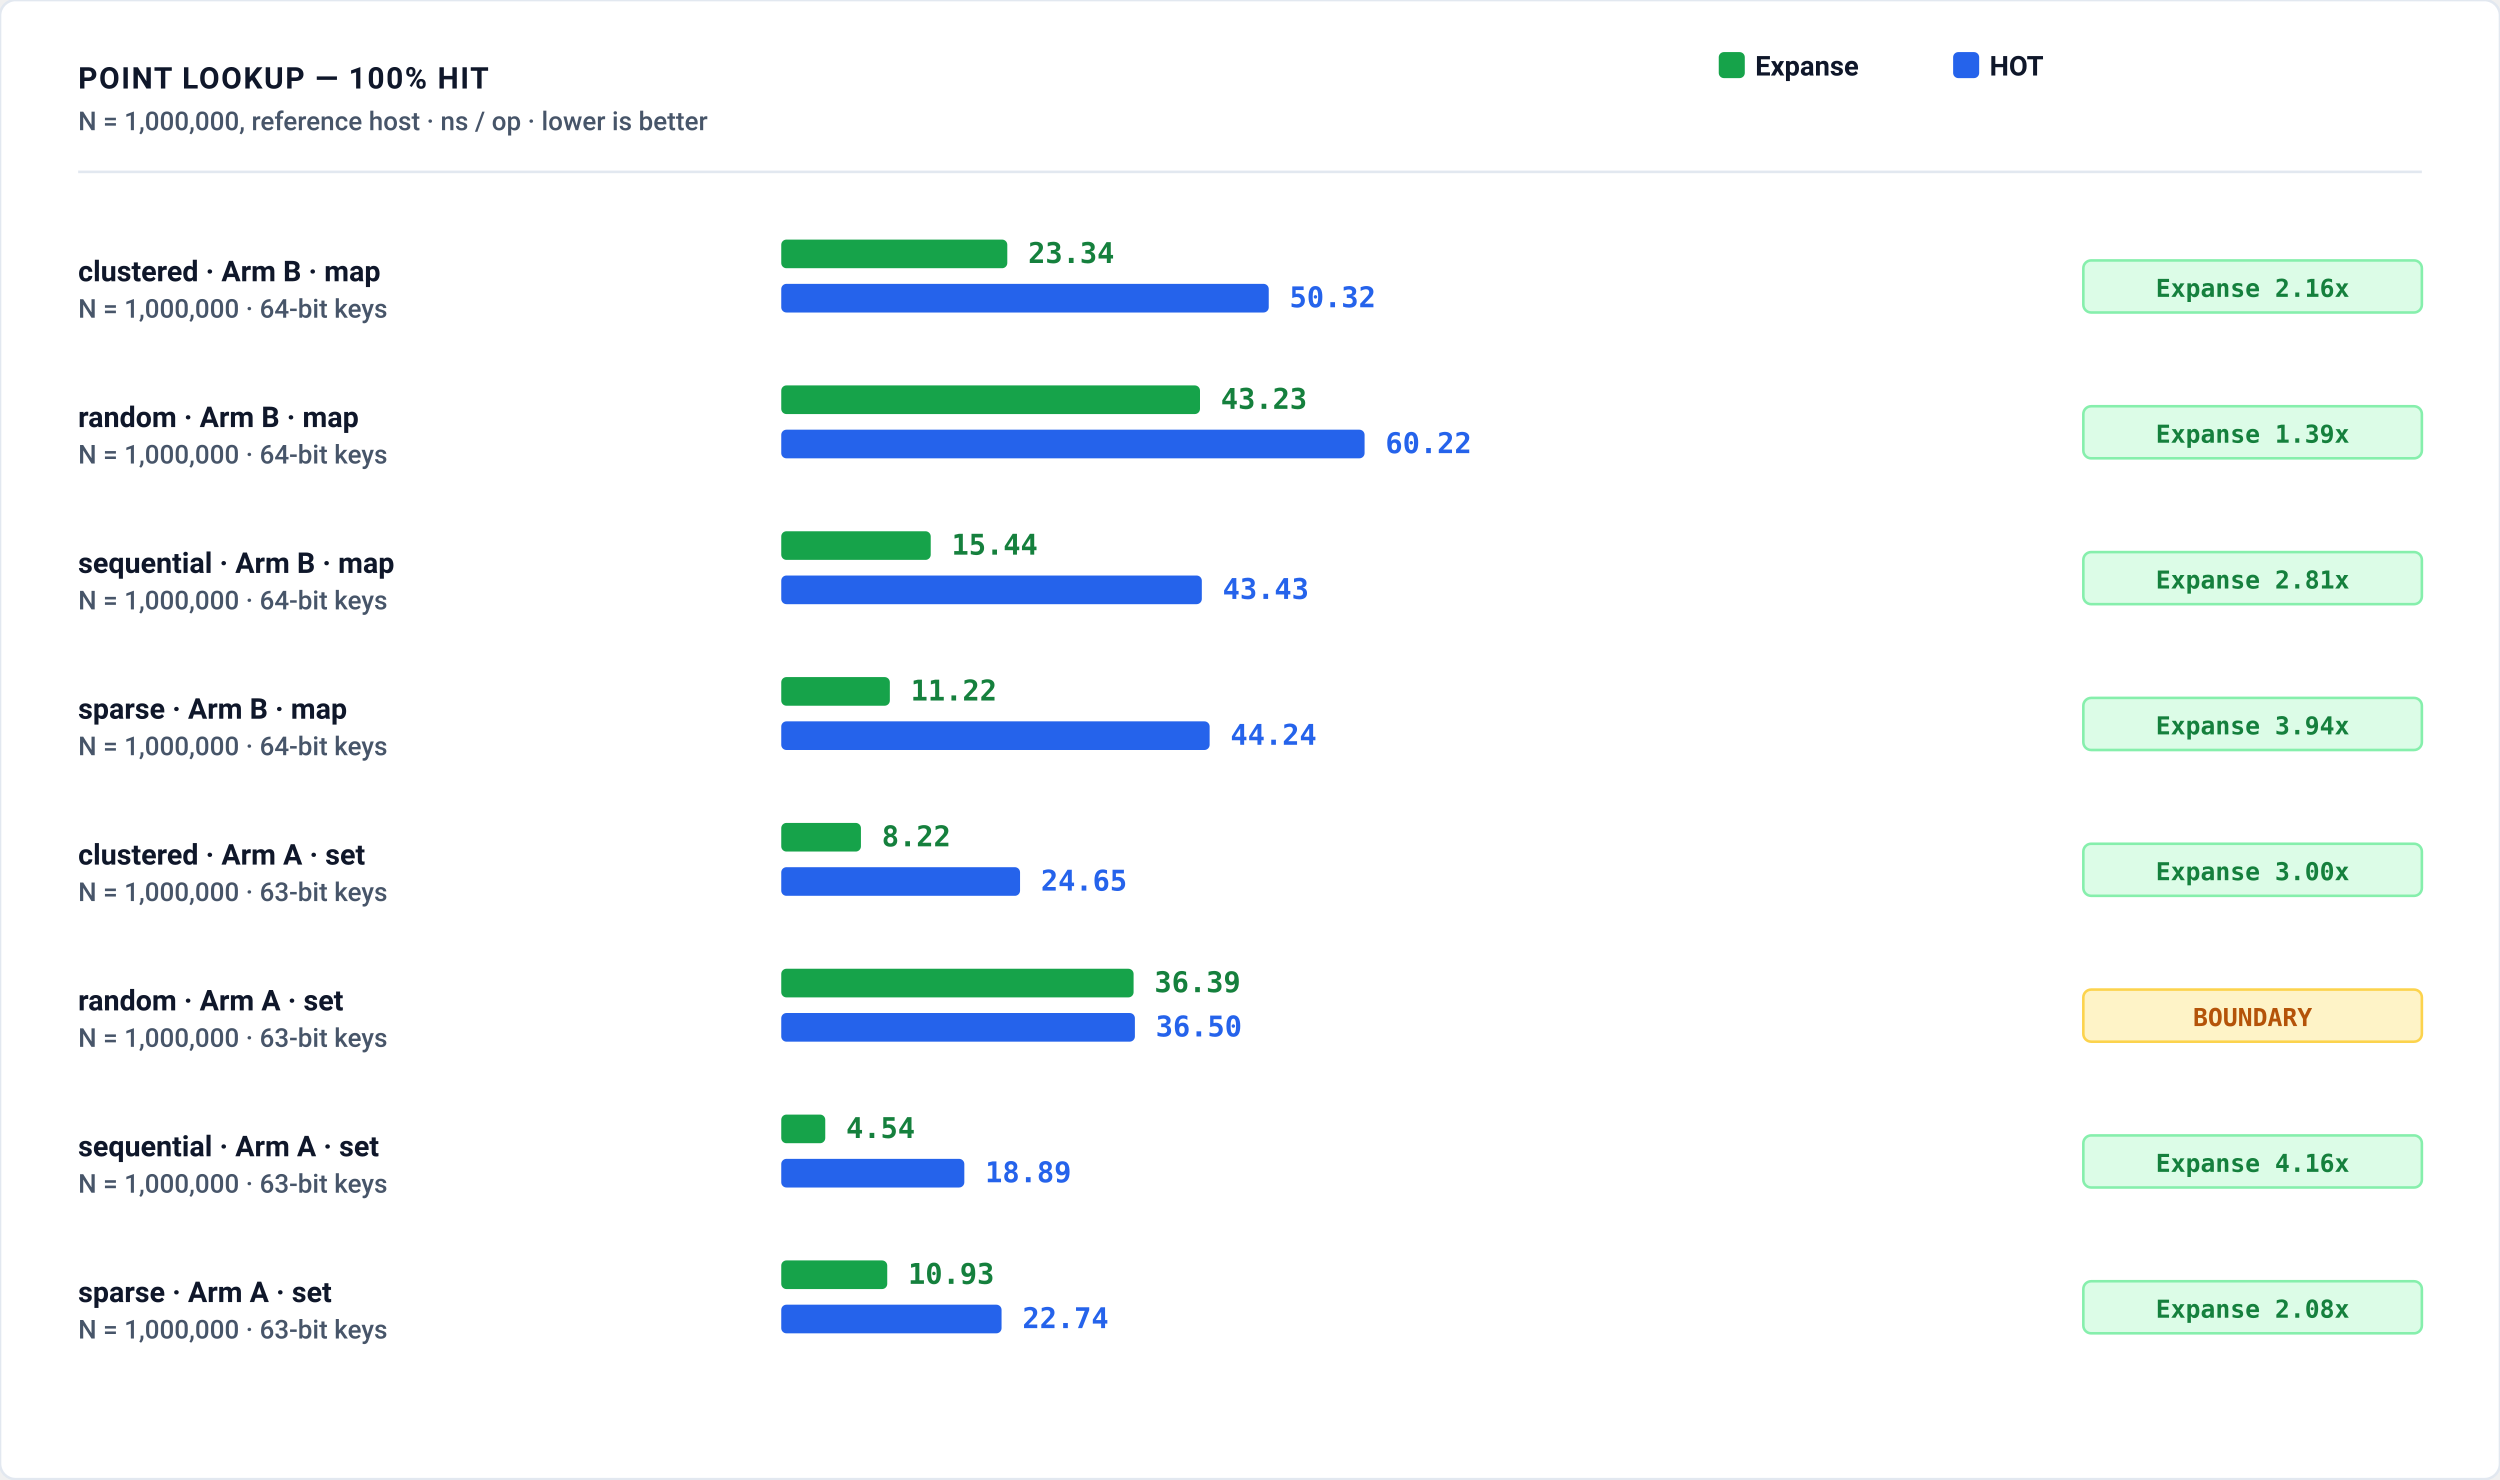
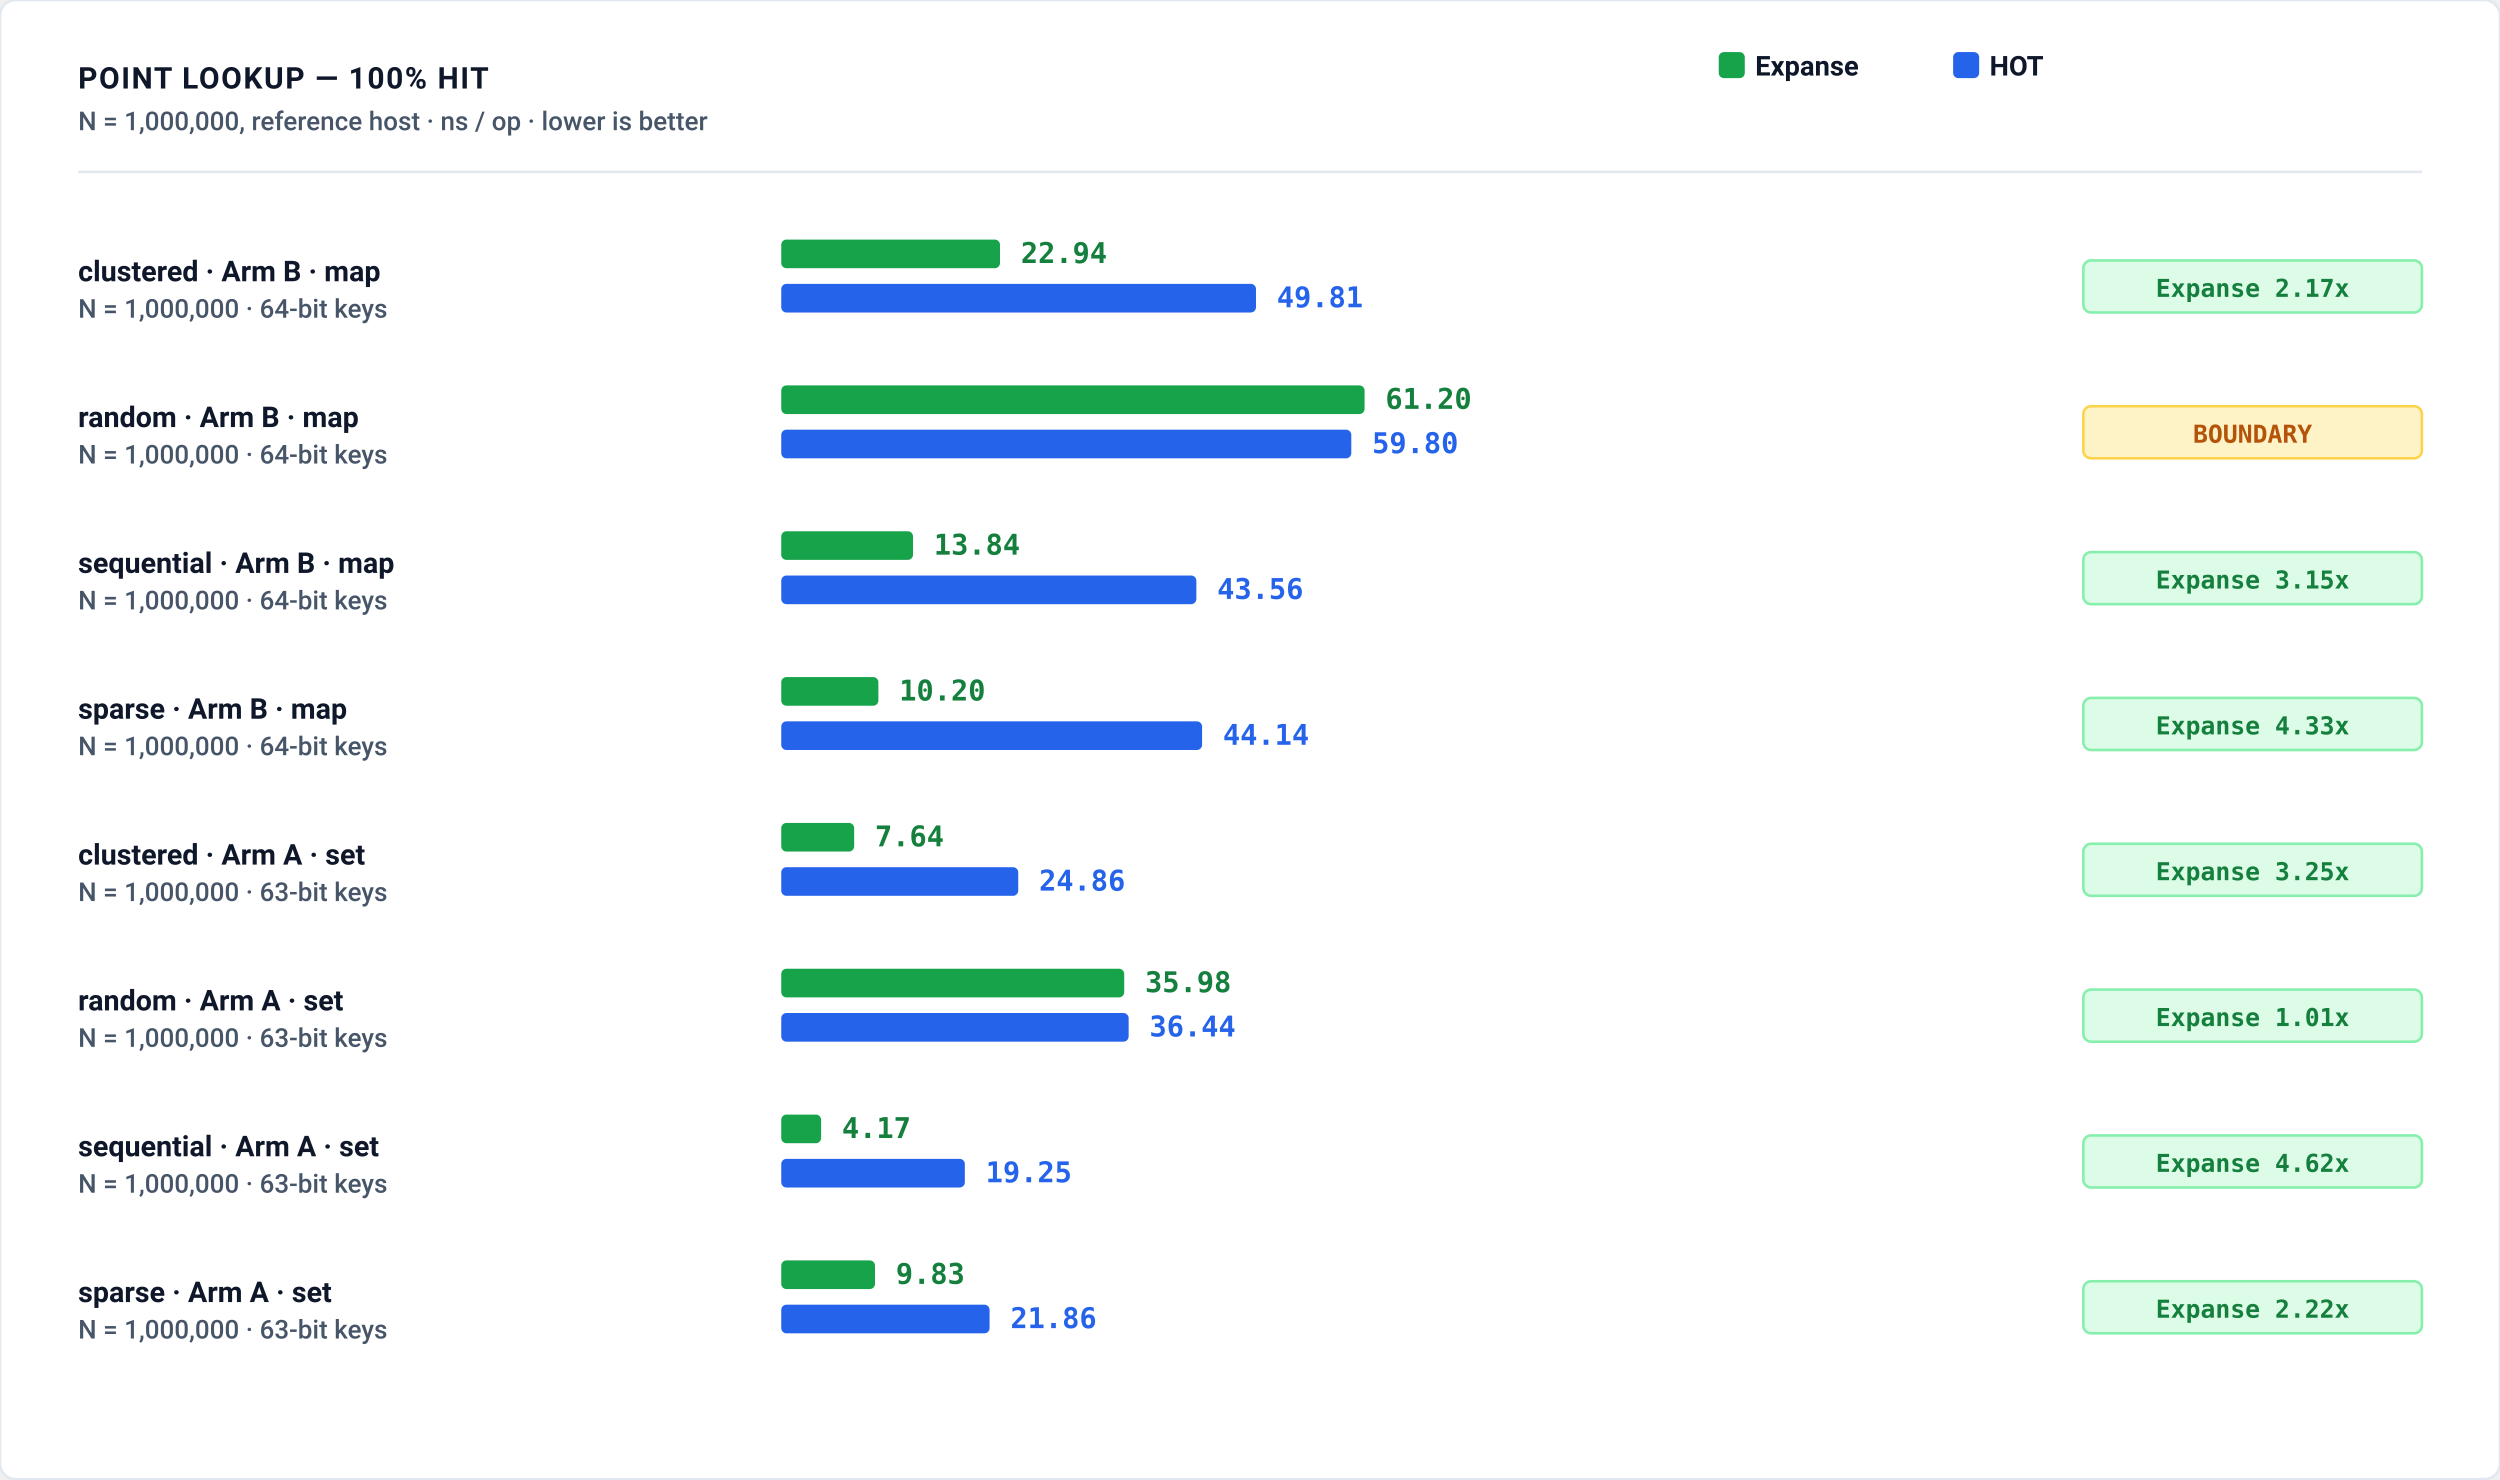
<svg xmlns="http://www.w3.org/2000/svg" role="img" viewBox="0 0 960 568" width="100%" height="100%">
  <defs>
    <style>
      .bg { fill: #ffffff; }
      .border { stroke: #e2e8f0; stroke-width: 1px; fill: none; }
      .grid { stroke: #f1f5f9; stroke-width: 1px; stroke-dasharray: 2,3; }
      .axis { stroke: #cbd5e1; stroke-width: 1.5px; }
      .divider { stroke: #e2e8f0; stroke-width: 1px; }

      .t-title { font-family: -apple-system, BlinkMacSystemFont, "Segoe UI", Roboto, Helvetica, Arial, sans-serif; font-size: 11.5px; font-weight: 700; letter-spacing: 0.6px; fill: #0f172a; text-transform: uppercase; }
      .t-sub { font-family: -apple-system, BlinkMacSystemFont, "Segoe UI", Roboto, Helvetica, Arial, sans-serif; font-size: 10px; font-weight: 500; fill: #475569; }
      .t-unit { font-family: ui-monospace, SFMono-Regular, Menlo, Monaco, Consolas, monospace; font-size: 10px; font-weight: 600; fill: #475569; }
      .t-axis-label { font-family: ui-monospace, SFMono-Regular, Menlo, Monaco, Consolas, monospace; font-size: 9.5px; font-weight: 500; fill: #64748b; }
      .t-bar-label { font-family: -apple-system, BlinkMacSystemFont, "Segoe UI", Roboto, Helvetica, Arial, sans-serif; font-size: 11px; font-weight: 700; fill: #0f172a; }
      .t-legend { font-family: -apple-system, BlinkMacSystemFont, "Segoe UI", Roboto, Helvetica, Arial, sans-serif; font-size: 10.5px; font-weight: 600; fill: #0f172a; }

      .t-val-accent { font-family: ui-monospace, SFMono-Regular, Menlo, Monaco, Consolas, monospace; font-size: 11px; font-weight: 700; fill: #15803d; }
      .t-val-blue { font-family: ui-monospace, SFMono-Regular, Menlo, Monaco, Consolas, monospace; font-size: 11px; font-weight: 600; fill: #2563eb; }
      .t-note { font-family: -apple-system, BlinkMacSystemFont, "Segoe UI", Roboto, Helvetica, Arial, sans-serif; font-size: 9.5px; font-weight: 500; fill: #64748b; }

      .b-expanse { fill: #16a34a; }
      .b-art { fill: #2563eb; }
      .b-hot { fill: #2563eb; }
      .b-btree { fill: #d97706; }
      .b-hashmap { fill: #7c3aed; }

      .badge-win { fill: #dcfce7; stroke: #86efac; stroke-width: 1px; }
      .badge-win-text { font-family: ui-monospace, SFMono-Regular, Menlo, Monaco, Consolas, monospace; font-size: 9.5px; font-weight: 700; fill: #15803d; text-anchor: middle; }
      .badge-loss { fill: #fef3c7; stroke: #fcd34d; stroke-width: 1px; }
      .badge-loss-text { font-family: ui-monospace, SFMono-Regular, Menlo, Monaco, Consolas, monospace; font-size: 9.5px; font-weight: 700; fill: #b45309; text-anchor: middle; }

      @media (prefers-color-scheme: dark) {
        .bg { fill: #0d1117; }
        .border { stroke: #30363d; }
        .grid { stroke: #21262d; }
        .axis { stroke: #484f58; }
        .divider { stroke: #21262d; }
        .t-title { fill: #f0f6fc; }
        .t-sub { fill: #94a3b8; }
        .t-unit { fill: #94a3b8; }
        .t-axis-label { fill: #94a3b8; }
        .t-bar-label { fill: #f8fafc; }
        .t-legend { fill: #f8fafc; }
        .t-val-accent { fill: #4ade80; }
        .t-val-blue { fill: #38bdf8; }
        .t-note { fill: #94a3b8; }
        .b-expanse { fill: #22c55e; }
        .b-art { fill: #3b82f6; }
        .b-hot { fill: #3b82f6; }
        .b-btree { fill: #f59e0b; }
        .b-hashmap { fill: #a855f7; }
        .badge-win { fill: #052e16; stroke: #166534; }
        .badge-win-text { fill: #4ade80; }
        .badge-loss { fill: #451a03; stroke: #92400e; }
        .badge-loss-text { fill: #fbbf24; }
      }

      :root[data-theme="dark"] .bg, [data-theme="dark"] .bg { fill: #0d1117; }
      :root[data-theme="dark"] .border, [data-theme="dark"] .border { stroke: #30363d; }
      :root[data-theme="dark"] .grid, [data-theme="dark"] .grid { stroke: #21262d; }
      :root[data-theme="dark"] .axis, [data-theme="dark"] .axis { stroke: #484f58; }
      :root[data-theme="dark"] .divider, [data-theme="dark"] .divider { stroke: #21262d; }
      :root[data-theme="dark"] .t-title, [data-theme="dark"] .t-title { fill: #f0f6fc; }
      :root[data-theme="dark"] .t-sub, [data-theme="dark"] .t-sub { fill: #94a3b8; }
      :root[data-theme="dark"] .t-unit, [data-theme="dark"] .t-unit { fill: #94a3b8; }
      :root[data-theme="dark"] .t-axis-label, [data-theme="dark"] .t-axis-label { fill: #94a3b8; }
      :root[data-theme="dark"] .t-bar-label, [data-theme="dark"] .t-bar-label { fill: #f8fafc; }
      :root[data-theme="dark"] .t-legend, [data-theme="dark"] .t-legend { fill: #f8fafc; }
      :root[data-theme="dark"] .t-val-accent, [data-theme="dark"] .t-val-accent { fill: #4ade80; }
      :root[data-theme="dark"] .t-val-blue, [data-theme="dark"] .t-val-blue { fill: #38bdf8; }
      :root[data-theme="dark"] .t-note, [data-theme="dark"] .t-note { fill: #94a3b8; }
      :root[data-theme="dark"] .b-expanse, [data-theme="dark"] .b-expanse { fill: #22c55e; }
      :root[data-theme="dark"] .b-art, [data-theme="dark"] .b-art { fill: #3b82f6; }
      :root[data-theme="dark"] .b-hot, [data-theme="dark"] .b-hot { fill: #3b82f6; }
      :root[data-theme="dark"] .b-btree, [data-theme="dark"] .b-btree { fill: #f59e0b; }
      :root[data-theme="dark"] .b-hashmap, [data-theme="dark"] .b-hashmap { fill: #a855f7; }
      :root[data-theme="dark"] .badge-win, [data-theme="dark"] .badge-win { fill: #052e16; stroke: #166534; }
      :root[data-theme="dark"] .badge-win-text, [data-theme="dark"] .badge-win-text { fill: #4ade80; }
      :root[data-theme="dark"] .badge-loss, [data-theme="dark"] .badge-loss { fill: #451a03; stroke: #92400e; }
      :root[data-theme="dark"] .badge-loss-text, [data-theme="dark"] .badge-loss-text { fill: #fbbf24; }
    </style>
  </defs>
  <rect width="100%" height="100%" class="bg" rx="6" />
  <rect width="100%" height="100%" class="border" rx="6" />
  <text x="30" y="34" class="t-title">POINT LOOKUP — 100% HIT</text>
  <text x="30" y="50" class="t-sub">N = 1,000,000, reference host · ns / op · lower is better</text>
  <g transform="translate(660, 20)">
    <rect x="0" y="0" width="10" height="10" rx="2" class="b-expanse" />
    <text x="14" y="9" class="t-legend">Expanse</text>
    <rect x="90" y="0" width="10" height="10" rx="2" class="b-hot" />
    <text x="104" y="9" class="t-legend">HOT</text>
  </g>
  <line x1="30" y1="66" x2="930" y2="66" class="divider" />
  <text x="30" y="108" class="t-bar-label">clustered · Arm B · map</text>
  <text x="30" y="122" class="t-sub">N = 1,000,000 · 64-bit keys</text>
-   <rect x="300" y="92" width="86.8" height="11" rx="2" class="b-expanse" />
-   <text x="394.8" y="101" class="t-val-accent">23.34</text>
-   <rect x="300" y="109" width="187.2" height="11" rx="2" class="b-hot" />
-   <text x="495.2" y="118" class="t-val-blue">50.32</text>
+   <rect x="300" y="92" width="84.0" height="11" rx="2" class="b-expanse" />
+   <text x="392.0" y="101" class="t-val-accent">22.94</text>
+   <rect x="300" y="109" width="182.3" height="11" rx="2" class="b-hot" />
+   <text x="490.3" y="118" class="t-val-blue">49.81</text>
  <rect x="800" y="100" width="130" height="20" rx="3" class="badge-win" />
-   <text x="865" y="114" class="badge-win-text">Expanse 2.16x</text>
+   <text x="865" y="114" class="badge-win-text">Expanse 2.17x</text>
  <text x="30" y="164" class="t-bar-label">random · Arm B · map</text>
  <text x="30" y="178" class="t-sub">N = 1,000,000 · 64-bit keys</text>
-   <rect x="300" y="148" width="160.8" height="11" rx="2" class="b-expanse" />
-   <text x="468.8" y="157" class="t-val-accent">43.23</text>
-   <rect x="300" y="165" width="224.0" height="11" rx="2" class="b-hot" />
-   <text x="532.0" y="174" class="t-val-blue">60.22</text>
-   <rect x="800" y="156" width="130" height="20" rx="3" class="badge-win" />
-   <text x="865" y="170" class="badge-win-text">Expanse 1.39x</text>
+   <rect x="300" y="148" width="224.0" height="11" rx="2" class="b-expanse" />
+   <text x="532.0" y="157" class="t-val-accent">61.20</text>
+   <rect x="300" y="165" width="218.9" height="11" rx="2" class="b-hot" />
+   <text x="526.9" y="174" class="t-val-blue">59.80</text>
+   <rect x="800" y="156" width="130" height="20" rx="3" class="badge-loss" />
+   <text x="865" y="170" class="badge-loss-text">BOUNDARY</text>
  <text x="30" y="220" class="t-bar-label">sequential · Arm B · map</text>
  <text x="30" y="234" class="t-sub">N = 1,000,000 · 64-bit keys</text>
-   <rect x="300" y="204" width="57.4" height="11" rx="2" class="b-expanse" />
-   <text x="365.4" y="213" class="t-val-accent">15.44</text>
-   <rect x="300" y="221" width="161.5" height="11" rx="2" class="b-hot" />
-   <text x="469.5" y="230" class="t-val-blue">43.43</text>
+   <rect x="300" y="204" width="50.6" height="11" rx="2" class="b-expanse" />
+   <text x="358.6" y="213" class="t-val-accent">13.84</text>
+   <rect x="300" y="221" width="159.4" height="11" rx="2" class="b-hot" />
+   <text x="467.4" y="230" class="t-val-blue">43.56</text>
  <rect x="800" y="212" width="130" height="20" rx="3" class="badge-win" />
-   <text x="865" y="226" class="badge-win-text">Expanse 2.81x</text>
+   <text x="865" y="226" class="badge-win-text">Expanse 3.15x</text>
  <text x="30" y="276" class="t-bar-label">sparse · Arm B · map</text>
  <text x="30" y="290" class="t-sub">N = 1,000,000 · 64-bit keys</text>
-   <rect x="300" y="260" width="41.7" height="11" rx="2" class="b-expanse" />
-   <text x="349.7" y="269" class="t-val-accent">11.22</text>
-   <rect x="300" y="277" width="164.5" height="11" rx="2" class="b-hot" />
-   <text x="472.5" y="286" class="t-val-blue">44.24</text>
+   <rect x="300" y="260" width="37.3" height="11" rx="2" class="b-expanse" />
+   <text x="345.3" y="269" class="t-val-accent">10.20</text>
+   <rect x="300" y="277" width="161.6" height="11" rx="2" class="b-hot" />
+   <text x="469.6" y="286" class="t-val-blue">44.14</text>
  <rect x="800" y="268" width="130" height="20" rx="3" class="badge-win" />
-   <text x="865" y="282" class="badge-win-text">Expanse 3.94x</text>
+   <text x="865" y="282" class="badge-win-text">Expanse 4.33x</text>
  <text x="30" y="332" class="t-bar-label">clustered · Arm A · set</text>
  <text x="30" y="346" class="t-sub">N = 1,000,000 · 63-bit keys</text>
-   <rect x="300" y="316" width="30.6" height="11" rx="2" class="b-expanse" />
-   <text x="338.6" y="325" class="t-val-accent">8.22</text>
-   <rect x="300" y="333" width="91.7" height="11" rx="2" class="b-hot" />
-   <text x="399.7" y="342" class="t-val-blue">24.65</text>
+   <rect x="300" y="316" width="28.0" height="11" rx="2" class="b-expanse" />
+   <text x="336.0" y="325" class="t-val-accent">7.64</text>
+   <rect x="300" y="333" width="91.0" height="11" rx="2" class="b-hot" />
+   <text x="399.0" y="342" class="t-val-blue">24.86</text>
  <rect x="800" y="324" width="130" height="20" rx="3" class="badge-win" />
-   <text x="865" y="338" class="badge-win-text">Expanse 3.00x</text>
+   <text x="865" y="338" class="badge-win-text">Expanse 3.25x</text>
  <text x="30" y="388" class="t-bar-label">random · Arm A · set</text>
  <text x="30" y="402" class="t-sub">N = 1,000,000 · 63-bit keys</text>
-   <rect x="300" y="372" width="135.3" height="11" rx="2" class="b-expanse" />
-   <text x="443.3" y="381" class="t-val-accent">36.39</text>
-   <rect x="300" y="389" width="135.8" height="11" rx="2" class="b-hot" />
-   <text x="443.8" y="398" class="t-val-blue">36.50</text>
-   <rect x="800" y="380" width="130" height="20" rx="3" class="badge-loss" />
-   <text x="865" y="394" class="badge-loss-text">BOUNDARY</text>
+   <rect x="300" y="372" width="131.7" height="11" rx="2" class="b-expanse" />
+   <text x="439.7" y="381" class="t-val-accent">35.98</text>
+   <rect x="300" y="389" width="133.4" height="11" rx="2" class="b-hot" />
+   <text x="441.4" y="398" class="t-val-blue">36.44</text>
+   <rect x="800" y="380" width="130" height="20" rx="3" class="badge-win" />
+   <text x="865" y="394" class="badge-win-text">Expanse 1.01x</text>
  <text x="30" y="444" class="t-bar-label">sequential · Arm A · set</text>
  <text x="30" y="458" class="t-sub">N = 1,000,000 · 63-bit keys</text>
-   <rect x="300" y="428" width="16.9" height="11" rx="2" class="b-expanse" />
-   <text x="324.9" y="437" class="t-val-accent">4.54</text>
-   <rect x="300" y="445" width="70.3" height="11" rx="2" class="b-hot" />
-   <text x="378.3" y="454" class="t-val-blue">18.89</text>
+   <rect x="300" y="428" width="15.3" height="11" rx="2" class="b-expanse" />
+   <text x="323.3" y="437" class="t-val-accent">4.17</text>
+   <rect x="300" y="445" width="70.5" height="11" rx="2" class="b-hot" />
+   <text x="378.5" y="454" class="t-val-blue">19.25</text>
  <rect x="800" y="436" width="130" height="20" rx="3" class="badge-win" />
-   <text x="865" y="450" class="badge-win-text">Expanse 4.16x</text>
+   <text x="865" y="450" class="badge-win-text">Expanse 4.62x</text>
  <text x="30" y="500" class="t-bar-label">sparse · Arm A · set</text>
  <text x="30" y="514" class="t-sub">N = 1,000,000 · 63-bit keys</text>
-   <rect x="300" y="484" width="40.7" height="11" rx="2" class="b-expanse" />
-   <text x="348.7" y="493" class="t-val-accent">10.93</text>
-   <rect x="300" y="501" width="84.6" height="11" rx="2" class="b-hot" />
-   <text x="392.6" y="510" class="t-val-blue">22.74</text>
+   <rect x="300" y="484" width="36.0" height="11" rx="2" class="b-expanse" />
+   <text x="344.0" y="493" class="t-val-accent">9.83</text>
+   <rect x="300" y="501" width="80.0" height="11" rx="2" class="b-hot" />
+   <text x="388.0" y="510" class="t-val-blue">21.86</text>
  <rect x="800" y="492" width="130" height="20" rx="3" class="badge-win" />
-   <text x="865" y="506" class="badge-win-text">Expanse 2.08x</text>
+   <text x="865" y="506" class="badge-win-text">Expanse 2.22x</text>
</svg>
